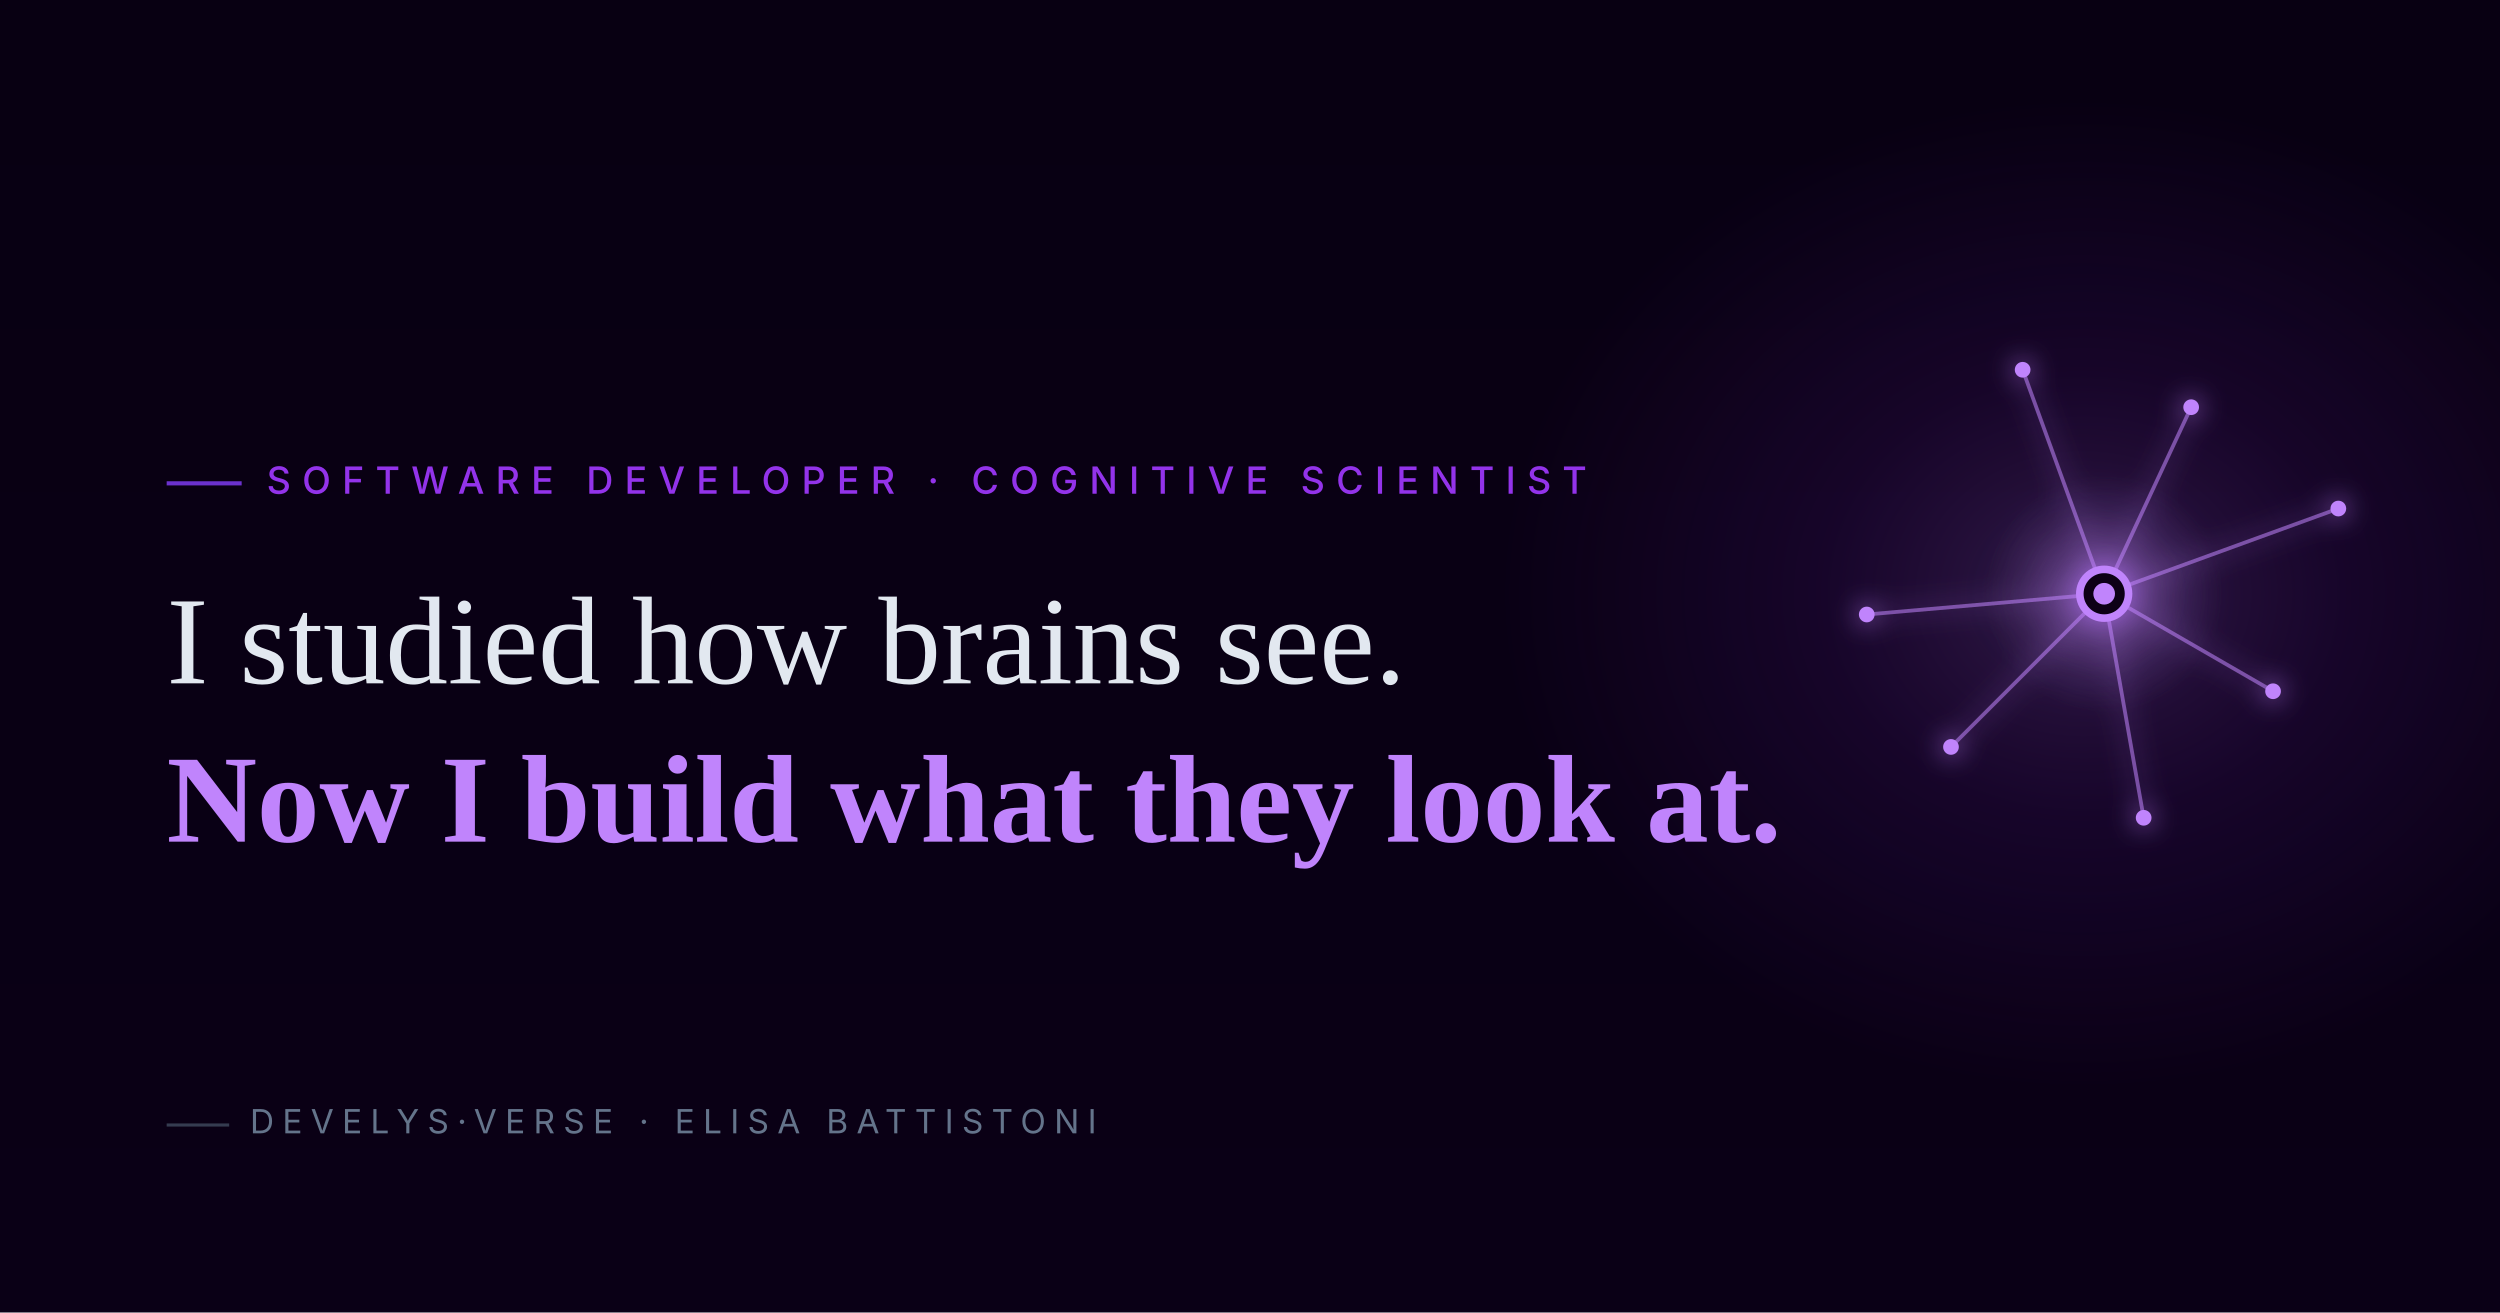
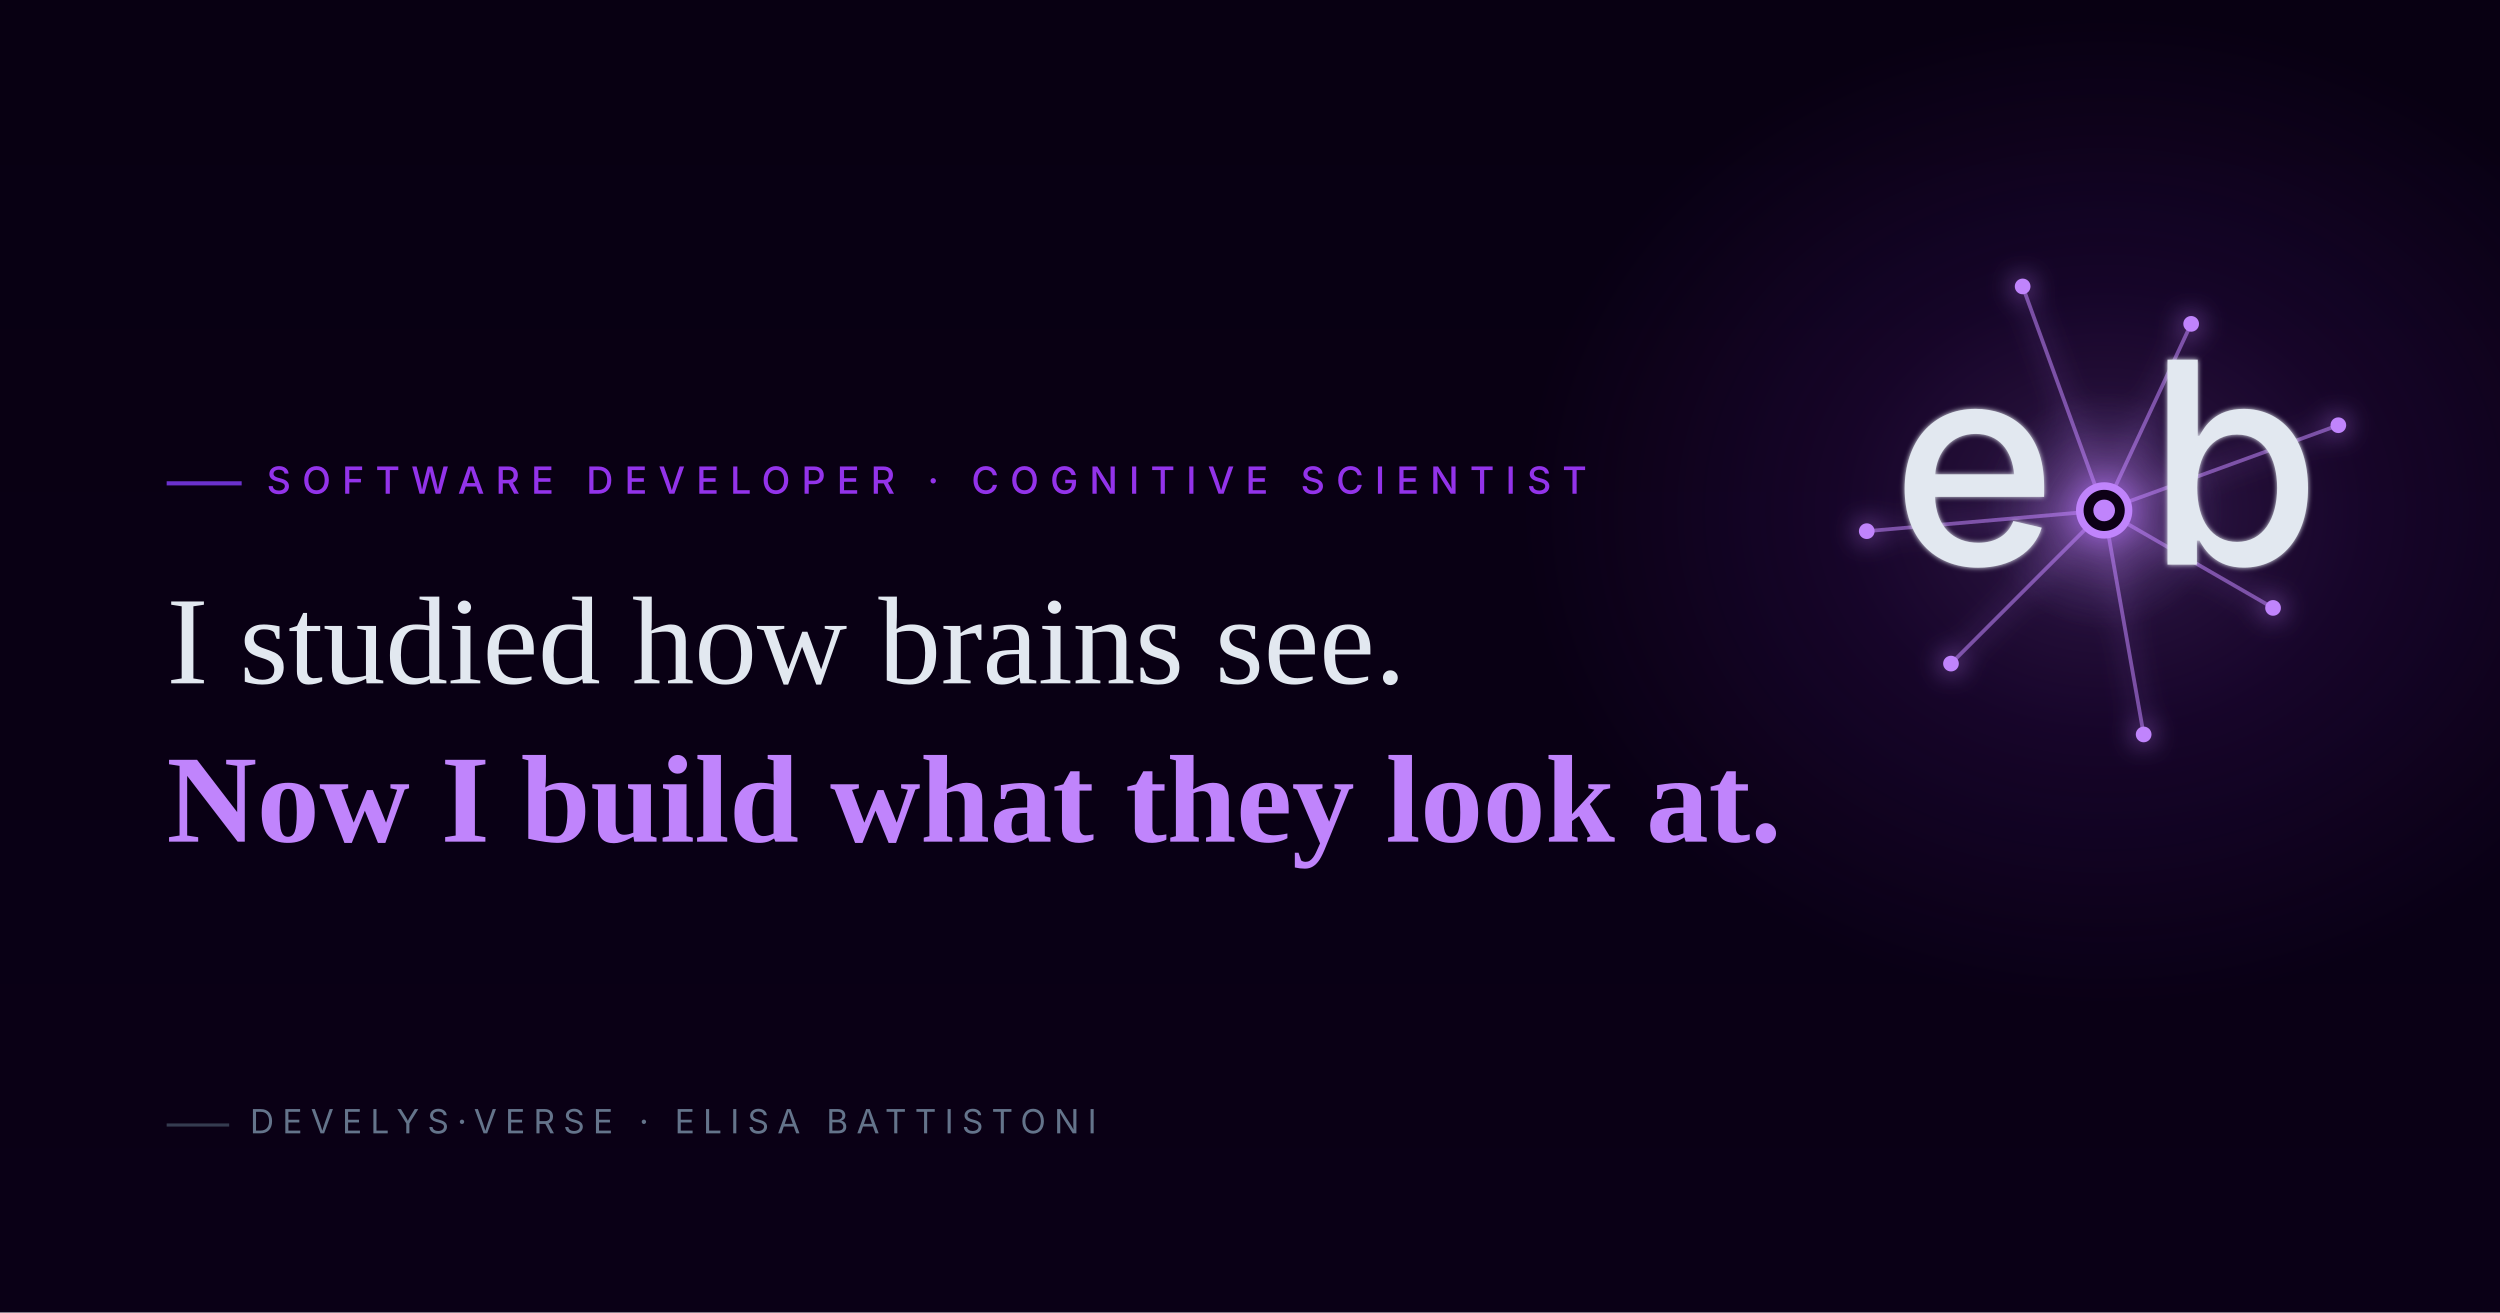
<svg xmlns="http://www.w3.org/2000/svg" width="1200" height="630" viewBox="0 0 1200 630">
  <defs>
    <linearGradient id="bg-grad" x1="0" y1="0" x2="0" y2="1">
      <stop offset="0%" stop-color="#080012" />
      <stop offset="100%" stop-color="#0a0016" />
    </linearGradient>
    <radialGradient id="glow" cx="0.5" cy="0.5" r="0.5">
      <stop offset="0%" stop-color="#c084fc" stop-opacity="0.22" />
      <stop offset="45%" stop-color="#9333ea" stop-opacity="0.10" />
      <stop offset="100%" stop-color="#9333ea" stop-opacity="0" />
    </radialGradient>
    <radialGradient id="orbital-soft">
      <stop offset="0%" stop-color="#9333ea" stop-opacity="0.9" />
      <stop offset="35%" stop-color="#c084fc" stop-opacity="0.55" />
      <stop offset="70%" stop-color="#c084fc" stop-opacity="0.18" />
      <stop offset="100%" stop-color="#c084fc" stop-opacity="0" />
    </radialGradient>
    <filter id="orbital-glow" x="-50%" y="-50%" width="200%" height="200%">
      <feGaussianBlur stdDeviation="2.4" result="b" />
      <feMerge>
        <feMergeNode in="b" />
        <feMergeNode in="SourceGraphic" />
      </feMerge>
    </filter>
+     <filter id="letter-glow" x="-50%" y="-50%" width="200%" height="200%">
+       <feGaussianBlur stdDeviation="0.5" result="b" />
+       <feMerge>
+         <feMergeNode in="b" />
+         <feMergeNode in="SourceGraphic" />
+       </feMerge>
+     </filter>
  </defs>
  <rect width="1200" height="630" fill="url(#bg-grad)" />
-   <ellipse cx="1000" cy="285" rx="280" ry="240" fill="url(#glow)" />
+   <ellipse cx="1010" cy="245" rx="280" ry="240" fill="url(#glow)" />
  <line x1="80" y1="232" x2="116" y2="232" stroke="#7c3aed" stroke-width="2" opacity="0.85" />
  <text x="128" y="237" font-family="Inter, Helvetica, Arial, sans-serif" font-size="18" fill="#9333ea" letter-spacing="5.4" font-weight="500">SOFTWARE DEVELOPER · COGNITIVE SCIENTIST</text>
  <text x="80" y="328" font-family="'Cormorant Garamond', Cormorant, Garamond, 'Times New Roman', serif" font-size="60" font-weight="300" fill="#e2e8f0">I studied how brains see.</text>
  <text x="80" y="404" font-family="'Cormorant Garamond', Cormorant, Garamond, 'Times New Roman', serif" font-size="60" font-weight="600" fill="#c084fc">Now I build what they look at.</text>
  <line x1="80" y1="540" x2="110" y2="540" stroke="#475569" stroke-width="1.5" opacity="0.7" />
  <text x="120" y="544" font-family="Inter, Helvetica, Arial, sans-serif" font-size="16" fill="#64748b" letter-spacing="4" font-weight="400">DEVELYS·VERSE · ELISA BATTISTONI</text>
-   <g transform="translate(880 155) scale(2.6)" filter="url(#orbital-glow)">
-     <circle cx="50" cy="50" r="22" fill="url(#orbital-soft)" opacity="0.32" />
-     <line x1="50" y1="50" x2="34.95" y2="8.65" stroke="#c084fc" stroke-width="0.7" opacity="0.55" stroke-linecap="round" />
-     <circle cx="34.95" cy="8.65" r="1.45" fill="#c084fc" />
-     <line x1="50" y1="50" x2="66.06" y2="15.56" stroke="#c084fc" stroke-width="0.7" opacity="0.55" stroke-linecap="round" />
-     <circle cx="66.06" cy="15.56" r="1.45" fill="#c084fc" />
-     <line x1="50" y1="50" x2="93.23" y2="34.27" stroke="#c084fc" stroke-width="0.7" opacity="0.55" stroke-linecap="round" />
-     <circle cx="93.23" cy="34.27" r="1.45" fill="#c084fc" />
-     <line x1="50" y1="50" x2="81.18" y2="68.00" stroke="#c084fc" stroke-width="0.7" opacity="0.55" stroke-linecap="round" />
-     <circle cx="81.18" cy="68.00" r="1.45" fill="#c084fc" />
-     <line x1="50" y1="50" x2="57.29" y2="91.36" stroke="#c084fc" stroke-width="0.7" opacity="0.55" stroke-linecap="round" />
-     <circle cx="57.29" cy="91.36" r="1.45" fill="#c084fc" />
-     <line x1="50" y1="50" x2="21.72" y2="78.28" stroke="#c084fc" stroke-width="0.7" opacity="0.55" stroke-linecap="round" />
-     <circle cx="21.72" cy="78.28" r="1.45" fill="#c084fc" />
-     <line x1="50" y1="50" x2="6.17" y2="53.83" stroke="#c084fc" stroke-width="0.7" opacity="0.55" stroke-linecap="round" />
-     <circle cx="6.17" cy="53.83" r="1.45" fill="#c084fc" />
-     <circle cx="50" cy="50" r="4.5" fill="#0a0016" stroke="#c084fc" stroke-width="1.4" />
-     <circle cx="50" cy="50" r="2" fill="#c084fc" />
+   <g transform="translate(880 115) scale(2.6)">
+     <g filter="url(#orbital-glow)">
+       <circle cx="50" cy="50" r="22" fill="url(#orbital-soft)" opacity="0.32" />
+       <line x1="50" y1="50" x2="34.95" y2="8.65" stroke="#c084fc" stroke-width="0.7" opacity="0.55" stroke-linecap="round" />
+       <circle cx="34.95" cy="8.65" r="1.45" fill="#c084fc" />
+       <line x1="50" y1="50" x2="66.06" y2="15.56" stroke="#c084fc" stroke-width="0.7" opacity="0.55" stroke-linecap="round" />
+       <circle cx="66.06" cy="15.56" r="1.45" fill="#c084fc" />
+       <line x1="50" y1="50" x2="93.23" y2="34.27" stroke="#c084fc" stroke-width="0.7" opacity="0.55" stroke-linecap="round" />
+       <circle cx="93.23" cy="34.27" r="1.45" fill="#c084fc" />
+       <line x1="50" y1="50" x2="81.18" y2="68.00" stroke="#c084fc" stroke-width="0.7" opacity="0.55" stroke-linecap="round" />
+       <circle cx="81.18" cy="68.00" r="1.45" fill="#c084fc" />
+       <line x1="50" y1="50" x2="57.29" y2="91.36" stroke="#c084fc" stroke-width="0.7" opacity="0.55" stroke-linecap="round" />
+       <circle cx="57.29" cy="91.36" r="1.45" fill="#c084fc" />
+       <line x1="50" y1="50" x2="21.72" y2="78.28" stroke="#c084fc" stroke-width="0.7" opacity="0.55" stroke-linecap="round" />
+       <circle cx="21.72" cy="78.28" r="1.45" fill="#c084fc" />
+       <line x1="50" y1="50" x2="6.17" y2="53.83" stroke="#c084fc" stroke-width="0.7" opacity="0.55" stroke-linecap="round" />
+       <circle cx="6.17" cy="53.83" r="1.45" fill="#c084fc" />
+       <circle cx="50" cy="50" r="4.5" fill="#0a0016" stroke="#c084fc" stroke-width="1.4" />
+       <circle cx="50" cy="50" r="2" fill="#c084fc" />
+     </g>
+     <g filter="url(#letter-glow)">
+       <text x="26" y="60" text-anchor="middle" font-family="Inter, Helvetica, Arial, sans-serif" font-weight="500" font-size="52" fill="#e2e8f0" letter-spacing="-1">e</text>
+       <text x="74" y="60" text-anchor="middle" font-family="Inter, Helvetica, Arial, sans-serif" font-weight="500" font-size="52" fill="#e2e8f0" letter-spacing="-1">b</text>
+     </g>
  </g>
</svg>
